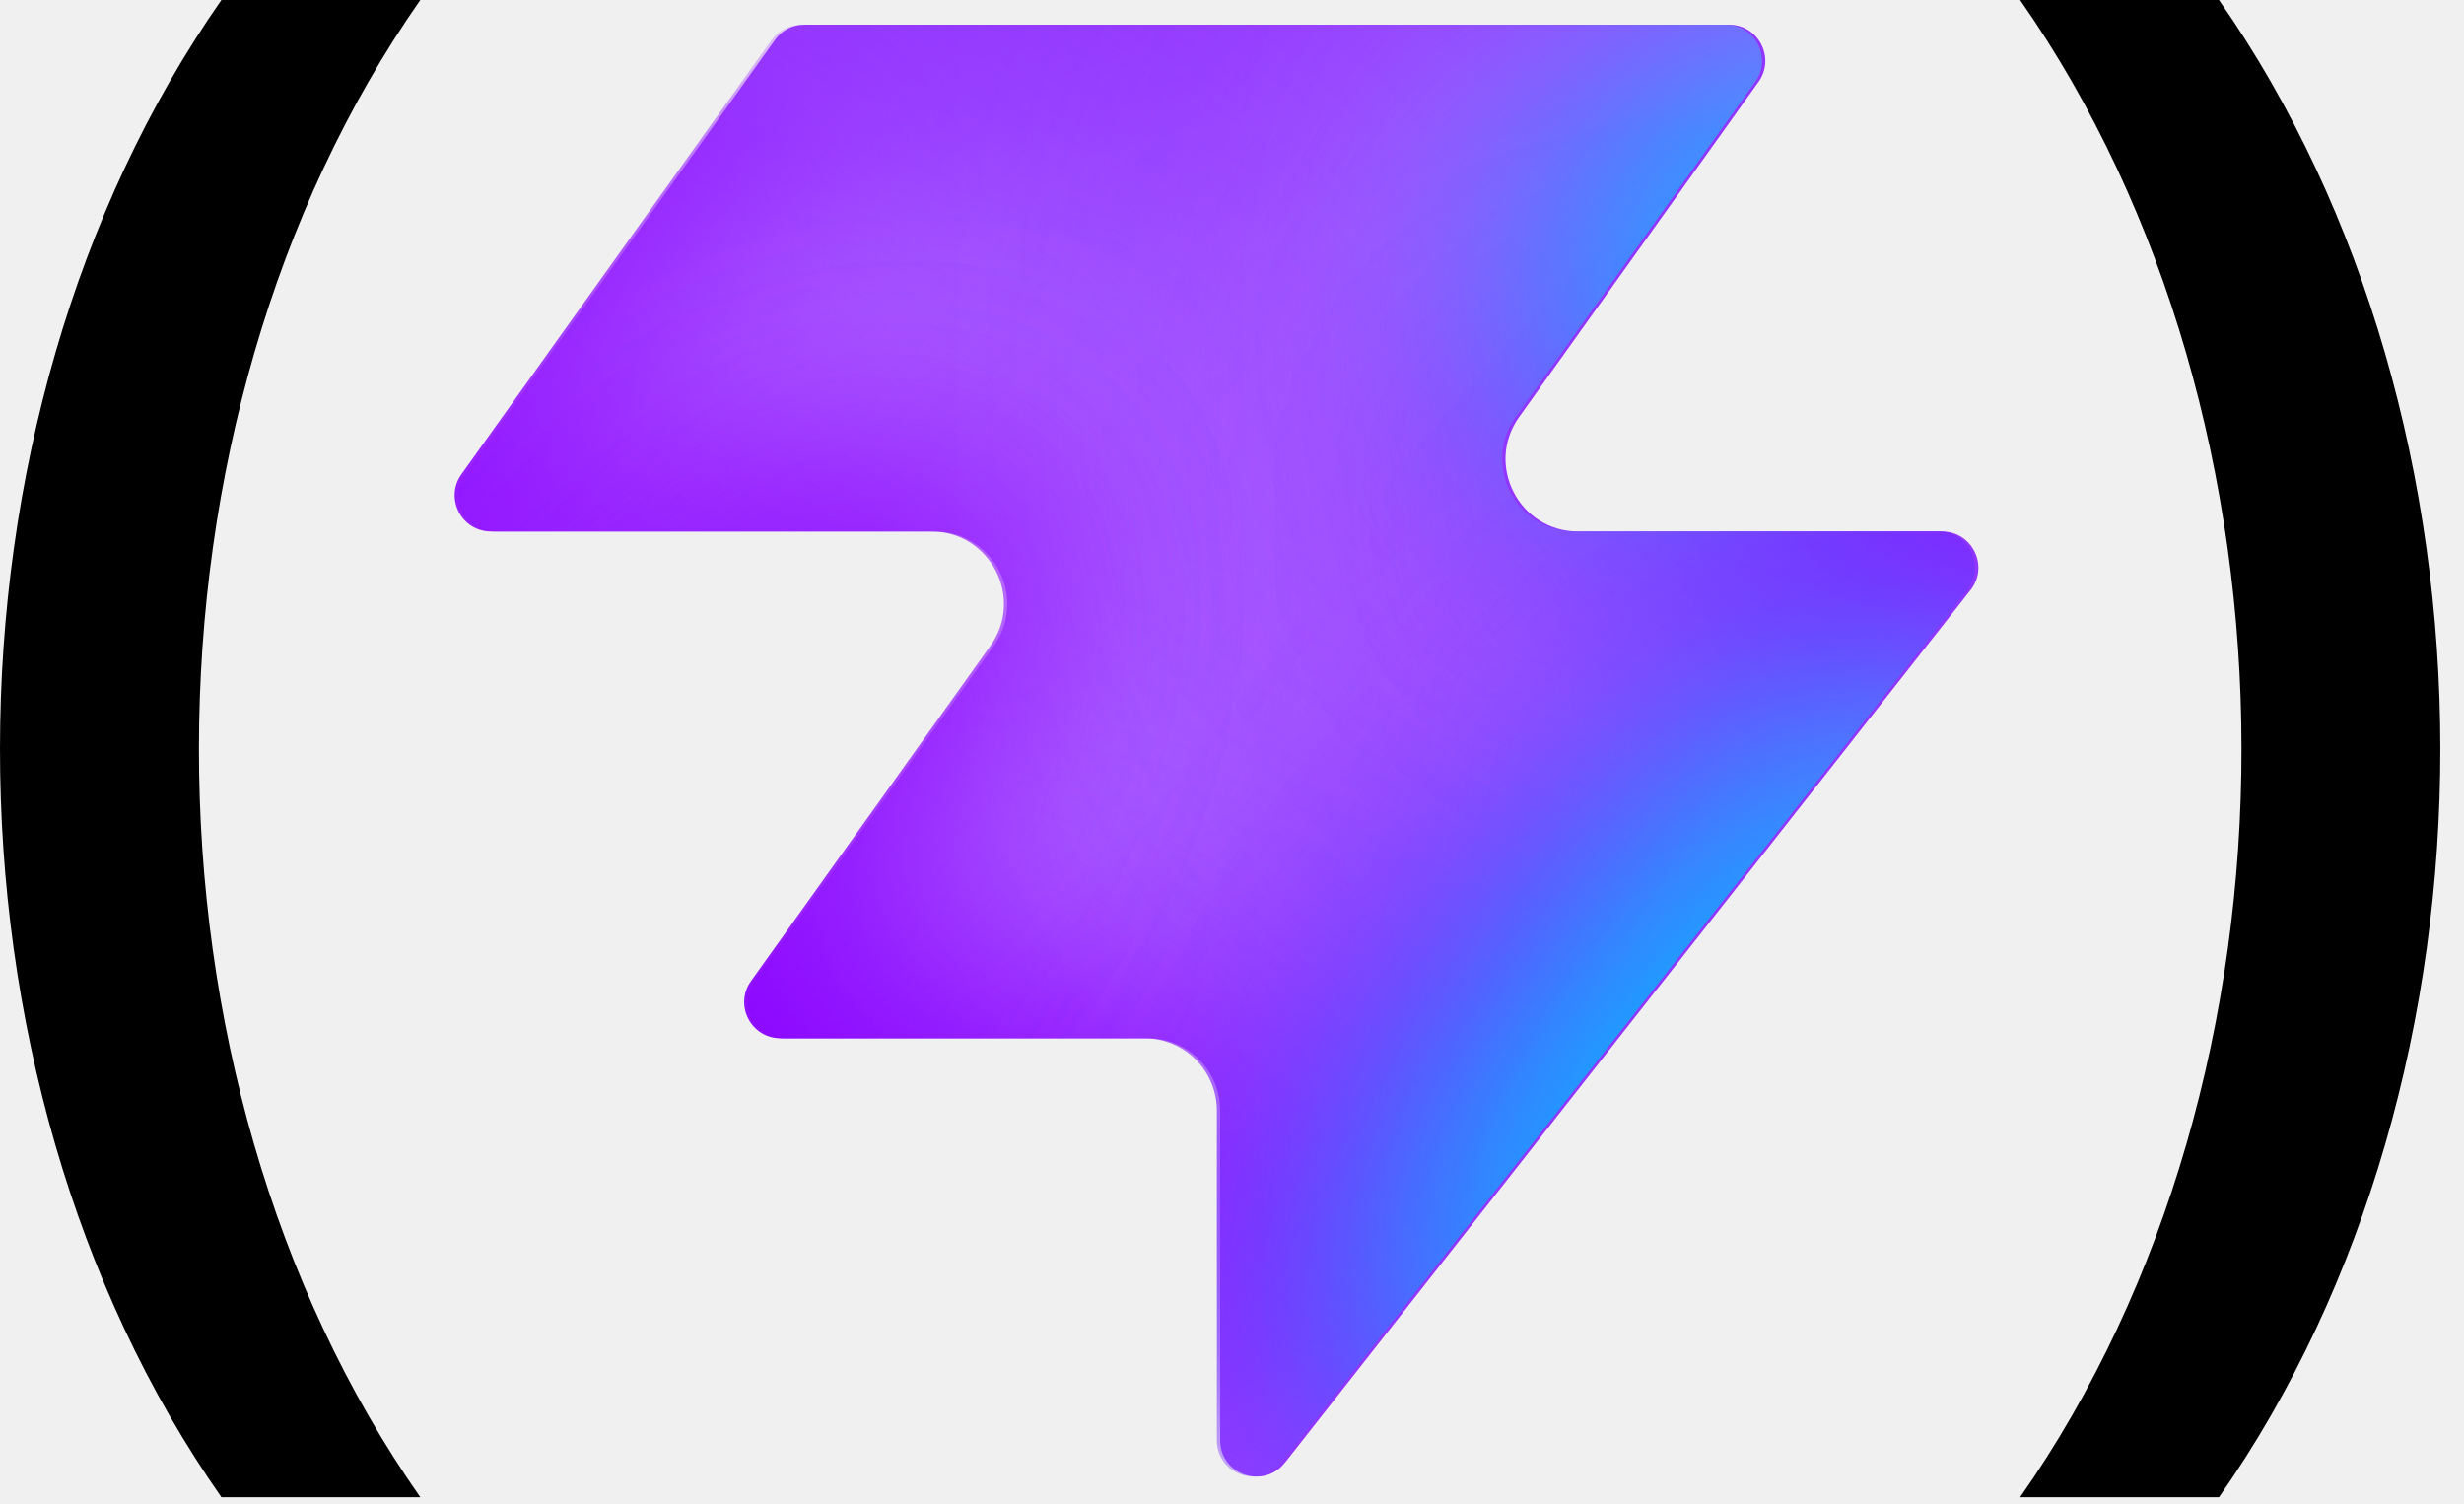
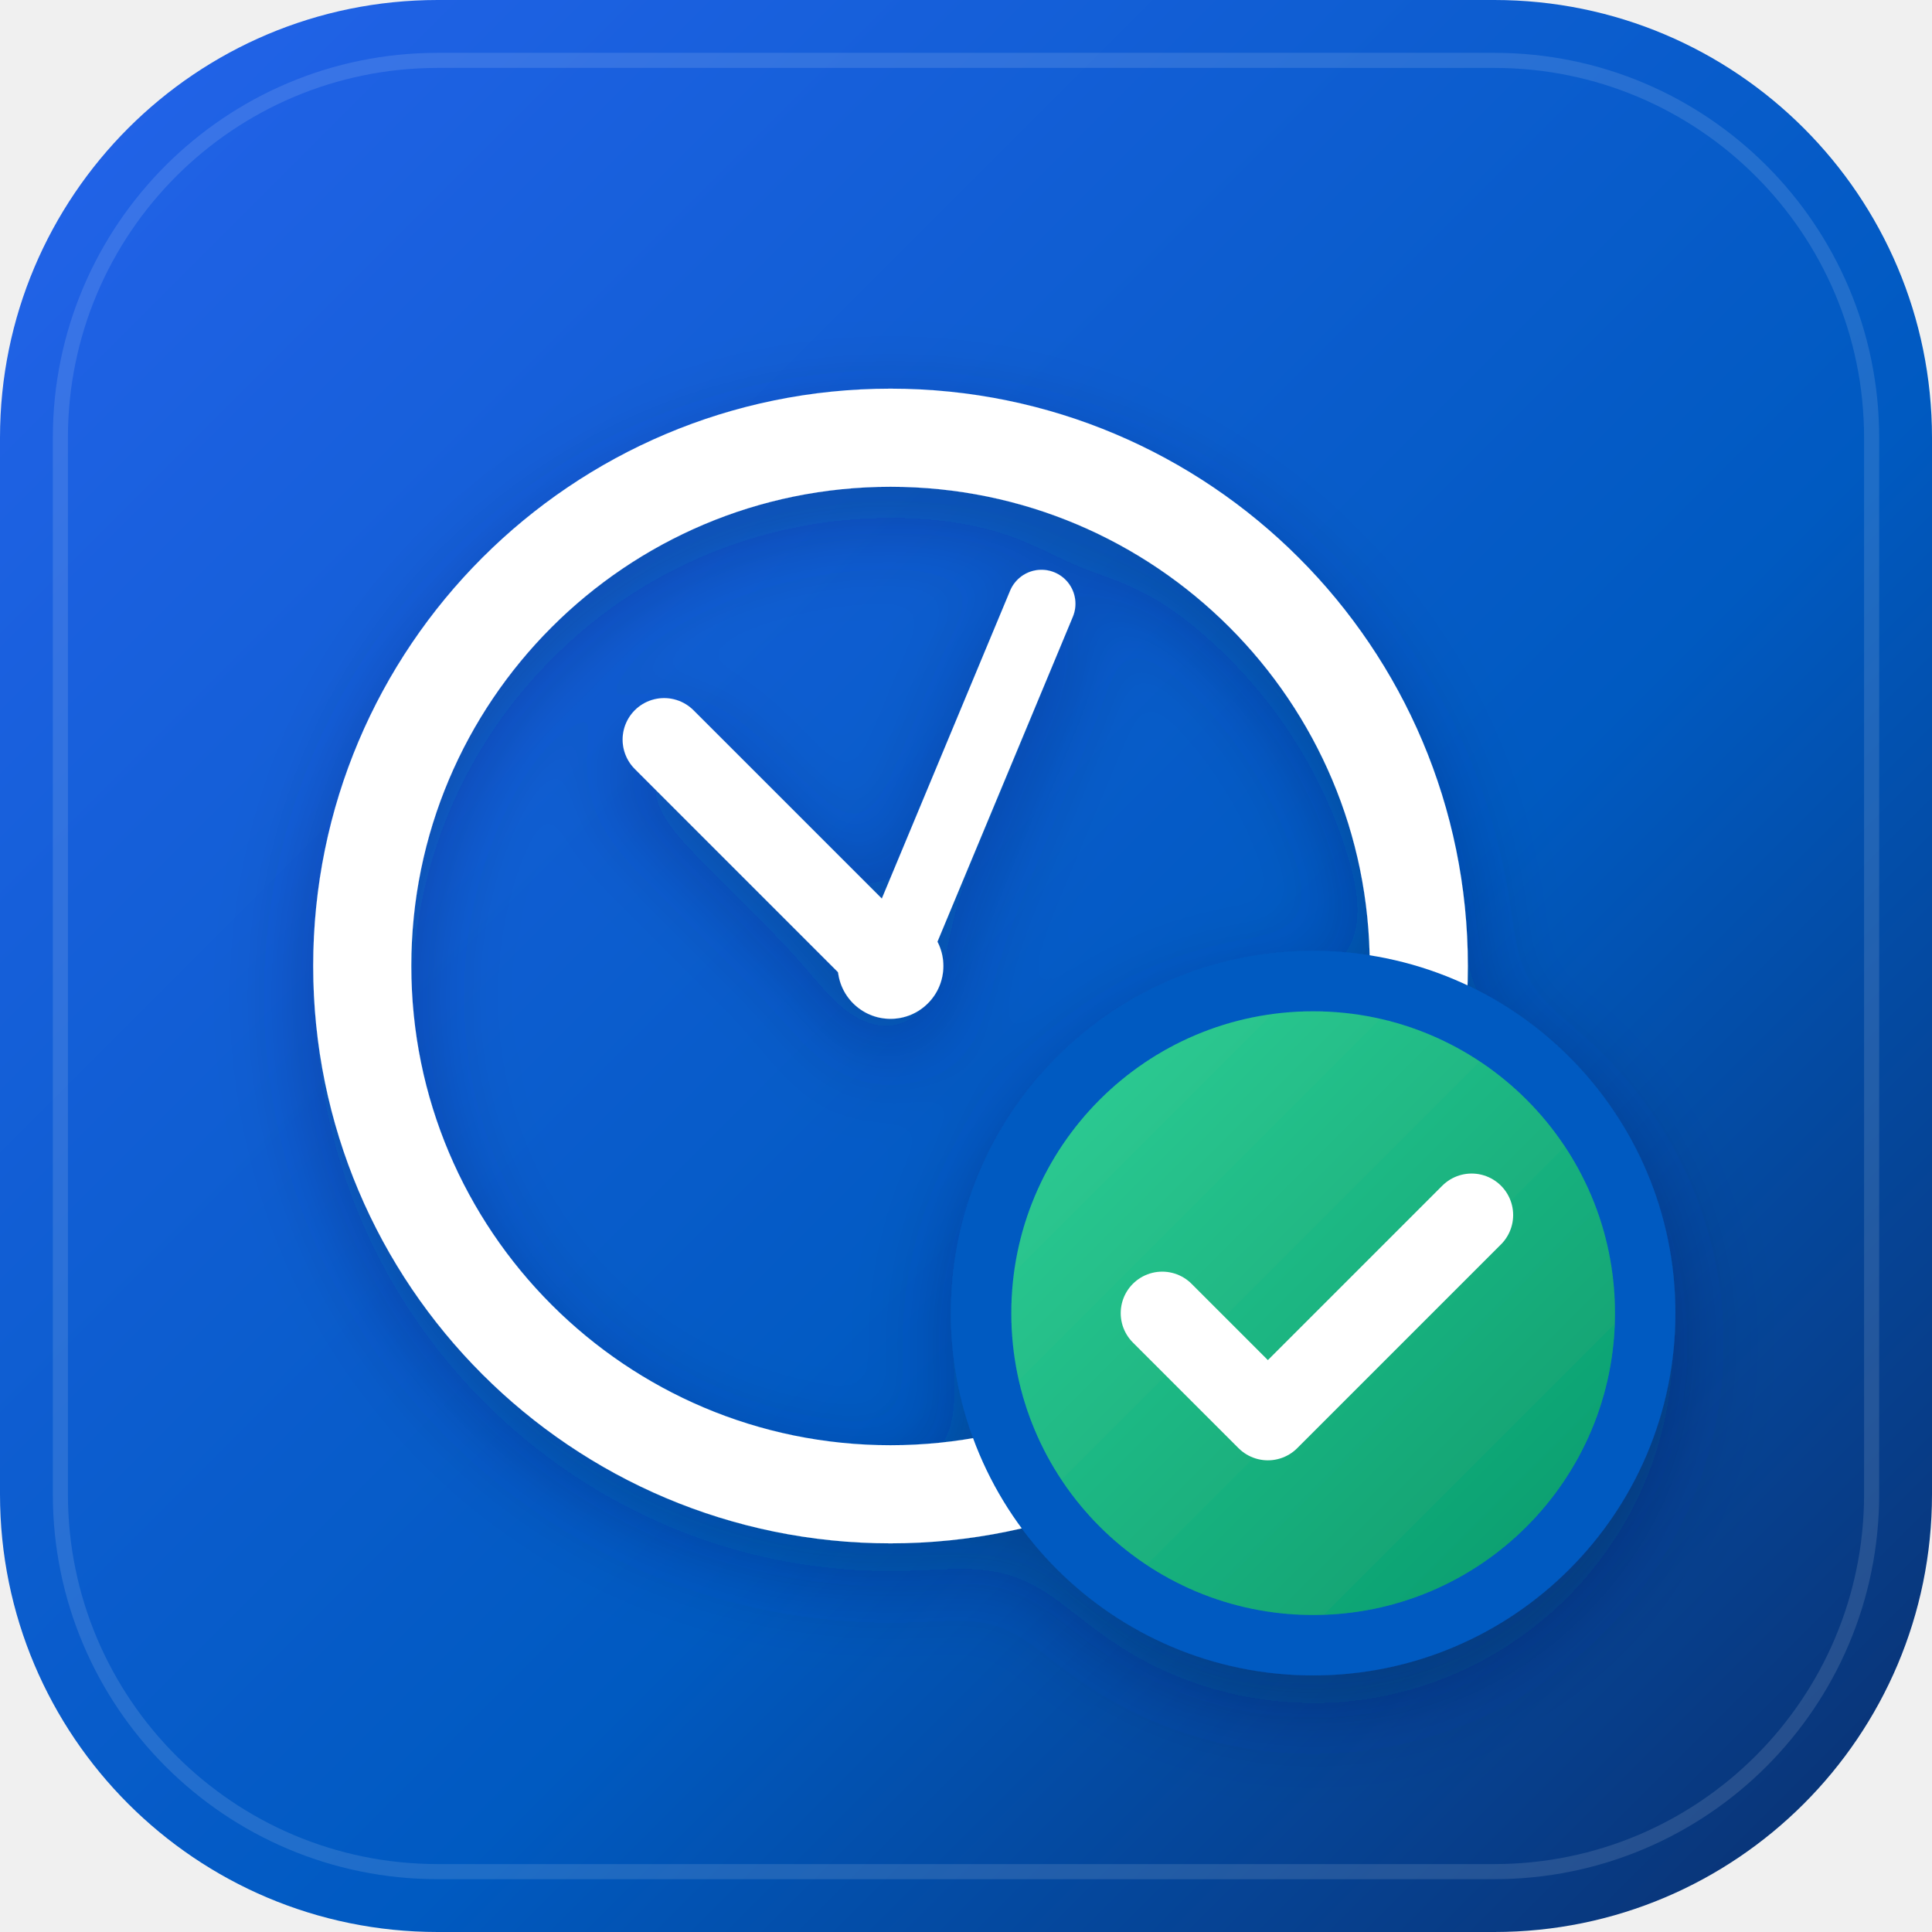
- <svg xmlns="http://www.w3.org/2000/svg" width="77" height="47" fill="none" aria-labelledby="vite-logo-title" viewBox="0 0 77 47">
-   <style>.parenthesis{fill:#000}@media (prefers-color-scheme:dark){.parenthesis{fill:#fff}}</style>
-   <path fill="#9135ff" d="M40.151 45.71c-.663.844-2.02.374-2.02-.699V34.708a2.26 2.26 0 0 0-2.262-2.262H24.493c-.92 0-1.457-1.04-.92-1.788l7.479-10.471c1.07-1.498 0-3.578-1.842-3.578H15.443c-.92 0-1.456-1.04-.92-1.788l9.696-13.576c.213-.297.556-.474.92-.474h28.894c.92 0 1.456 1.04.92 1.788l-7.48 10.472c-1.07 1.497 0 3.578 1.842 3.578h11.376c.944 0 1.474 1.087.89 1.83L40.153 45.712z" />
-   <mask id="a" width="48" height="47" x="14" y="0" maskUnits="userSpaceOnUse" style="mask-type:alpha">
-     <path fill="#000" d="M40.047 45.71c-.663.843-2.02.374-2.02-.699V34.708a2.26 2.26 0 0 0-2.262-2.262H24.389c-.92 0-1.457-1.04-.92-1.788l7.479-10.472c1.07-1.497 0-3.578-1.842-3.578H15.34c-.92 0-1.456-1.04-.92-1.788l9.696-13.575c.213-.297.556-.474.92-.474H53.93c.92 0 1.456 1.04.92 1.788L47.37 13.03c-1.07 1.498 0 3.578 1.842 3.578h11.376c.944 0 1.474 1.088.89 1.831L40.049 45.712z" />
-   </mask>
-   <g mask="url(#a)">
-     <g filter="url(#b)">
-       <ellipse cx="5.508" cy="14.704" fill="#eee6ff" rx="5.508" ry="14.704" transform="rotate(269.814 20.96 11.29)scale(-1 1)" />
-     </g>
-     <g filter="url(#c)">
-       <ellipse cx="10.399" cy="29.851" fill="#eee6ff" rx="10.399" ry="29.851" transform="rotate(89.814 -16.902 -8.275)scale(1 -1)" />
-     </g>
-     <g filter="url(#d)">
-       <ellipse cx="5.508" cy="30.487" fill="#8900ff" rx="5.508" ry="30.487" transform="rotate(89.814 -19.197 -7.127)scale(1 -1)" />
-     </g>
-     <g filter="url(#e)">
-       <ellipse cx="5.508" cy="30.599" fill="#8900ff" rx="5.508" ry="30.599" transform="rotate(89.814 -25.928 4.177)scale(1 -1)" />
-     </g>
-     <g filter="url(#f)">
-       <ellipse cx="5.508" cy="30.599" fill="#8900ff" rx="5.508" ry="30.599" transform="rotate(89.814 -25.738 5.52)scale(1 -1)" />
-     </g>
-     <g filter="url(#g)">
-       <ellipse cx="14.072" cy="22.078" fill="#eee6ff" rx="14.072" ry="22.078" transform="rotate(93.35 31.245 55.578)scale(-1 1)" />
-     </g>
-     <g filter="url(#h)">
-       <ellipse cx="3.47" cy="21.501" fill="#8900ff" rx="3.47" ry="21.501" transform="rotate(89.009 35.419 55.202)scale(-1 1)" />
-     </g>
-     <g filter="url(#i)">
-       <ellipse cx="3.47" cy="21.501" fill="#8900ff" rx="3.47" ry="21.501" transform="rotate(89.009 35.419 55.202)scale(-1 1)" />
-     </g>
-     <g filter="url(#j)">
-       <ellipse cx="14.592" cy="9.743" fill="#8900ff" rx="4.407" ry="29.108" transform="rotate(39.51 14.592 9.743)" />
-     </g>
-     <g filter="url(#k)">
-       <ellipse cx="61.728" cy="-5.321" fill="#8900ff" rx="4.407" ry="29.108" transform="rotate(37.892 61.728 -5.32)" />
-     </g>
-     <g filter="url(#l)">
-       <ellipse cx="55.618" cy="7.104" fill="#00c2ff" rx="5.971" ry="9.665" transform="rotate(37.892 55.618 7.104)" />
-     </g>
-     <g filter="url(#m)">
-       <ellipse cx="12.326" cy="39.103" fill="#8900ff" rx="4.407" ry="29.108" transform="rotate(37.892 12.326 39.103)" />
-     </g>
-     <g filter="url(#n)">
-       <ellipse cx="12.326" cy="39.103" fill="#8900ff" rx="4.407" ry="29.108" transform="rotate(37.892 12.326 39.103)" />
-     </g>
-     <g filter="url(#o)">
-       <ellipse cx="49.857" cy="30.678" fill="#8900ff" rx="4.407" ry="29.108" transform="rotate(37.892 49.857 30.678)" />
-     </g>
-     <g filter="url(#p)">
-       <ellipse cx="52.623" cy="33.171" fill="#00c2ff" rx="5.971" ry="15.297" transform="rotate(37.892 52.623 33.17)" />
-     </g>
-   </g>
-   <path d="M6.919 0c-9.198 13.166-9.252 33.575 0 46.789h6.215c-9.25-13.214-9.196-33.623 0-46.789zm62.424 0h-6.215c9.198 13.166 9.252 33.575 0 46.789h6.215c9.25-13.214 9.196-33.623 0-46.789" class="parenthesis" />
+ <svg xmlns="http://www.w3.org/2000/svg" viewBox="0 0 512 512" width="100%" height="100%">
  <defs>
-     <filter id="b" width="60.045" height="41.654" x="-5.564" y="16.92" color-interpolation-filters="sRGB" filterUnits="userSpaceOnUse">
-       <feFlood flood-opacity="0" result="BackgroundImageFix" />
-       <feBlend in="SourceGraphic" in2="BackgroundImageFix" result="shape" />
-       <feGaussianBlur result="effect1_foregroundBlur_2002_17286" stdDeviation="7.659" />
-     </filter>
-     <filter id="c" width="90.34" height="51.437" x="-40.407" y="-6.762" color-interpolation-filters="sRGB" filterUnits="userSpaceOnUse">
-       <feFlood flood-opacity="0" result="BackgroundImageFix" />
-       <feBlend in="SourceGraphic" in2="BackgroundImageFix" result="shape" />
-       <feGaussianBlur result="effect1_foregroundBlur_2002_17286" stdDeviation="7.659" />
-     </filter>
-     <filter id="d" width="79.355" height="29.4" x="-35.435" y="2.801" color-interpolation-filters="sRGB" filterUnits="userSpaceOnUse">
-       <feFlood flood-opacity="0" result="BackgroundImageFix" />
-       <feBlend in="SourceGraphic" in2="BackgroundImageFix" result="shape" />
-       <feGaussianBlur result="effect1_foregroundBlur_2002_17286" stdDeviation="4.596" />
-     </filter>
-     <filter id="e" width="79.579" height="29.4" x="-30.84" y="20.8" color-interpolation-filters="sRGB" filterUnits="userSpaceOnUse">
-       <feFlood flood-opacity="0" result="BackgroundImageFix" />
-       <feBlend in="SourceGraphic" in2="BackgroundImageFix" result="shape" />
-       <feGaussianBlur result="effect1_foregroundBlur_2002_17286" stdDeviation="4.596" />
-     </filter>
-     <filter id="f" width="79.579" height="29.4" x="-29.307" y="21.949" color-interpolation-filters="sRGB" filterUnits="userSpaceOnUse">
-       <feFlood flood-opacity="0" result="BackgroundImageFix" />
-       <feBlend in="SourceGraphic" in2="BackgroundImageFix" result="shape" />
-       <feGaussianBlur result="effect1_foregroundBlur_2002_17286" stdDeviation="4.596" />
-     </filter>
-     <filter id="g" width="74.749" height="58.852" x="29.961" y="-17.13" color-interpolation-filters="sRGB" filterUnits="userSpaceOnUse">
-       <feFlood flood-opacity="0" result="BackgroundImageFix" />
-       <feBlend in="SourceGraphic" in2="BackgroundImageFix" result="shape" />
-       <feGaussianBlur result="effect1_foregroundBlur_2002_17286" stdDeviation="7.659" />
-     </filter>
-     <filter id="h" width="61.377" height="25.362" x="37.754" y="3.055" color-interpolation-filters="sRGB" filterUnits="userSpaceOnUse">
-       <feFlood flood-opacity="0" result="BackgroundImageFix" />
-       <feBlend in="SourceGraphic" in2="BackgroundImageFix" result="shape" />
-       <feGaussianBlur result="effect1_foregroundBlur_2002_17286" stdDeviation="4.596" />
-     </filter>
-     <filter id="i" width="61.377" height="25.362" x="37.754" y="3.055" color-interpolation-filters="sRGB" filterUnits="userSpaceOnUse">
-       <feFlood flood-opacity="0" result="BackgroundImageFix" />
-       <feBlend in="SourceGraphic" in2="BackgroundImageFix" result="shape" />
-       <feGaussianBlur result="effect1_foregroundBlur_2002_17286" stdDeviation="4.596" />
-     </filter>
-     <filter id="j" width="56.045" height="63.649" x="-13.43" y="-22.082" color-interpolation-filters="sRGB" filterUnits="userSpaceOnUse">
-       <feFlood flood-opacity="0" result="BackgroundImageFix" />
-       <feBlend in="SourceGraphic" in2="BackgroundImageFix" result="shape" />
-       <feGaussianBlur result="effect1_foregroundBlur_2002_17286" stdDeviation="4.596" />
-     </filter>
-     <filter id="k" width="54.814" height="64.646" x="34.321" y="-37.644" color-interpolation-filters="sRGB" filterUnits="userSpaceOnUse">
-       <feFlood flood-opacity="0" result="BackgroundImageFix" />
-       <feBlend in="SourceGraphic" in2="BackgroundImageFix" result="shape" />
-       <feGaussianBlur result="effect1_foregroundBlur_2002_17286" stdDeviation="4.596" />
-     </filter>
-     <filter id="l" width="33.541" height="35.313" x="38.847" y="-10.552" color-interpolation-filters="sRGB" filterUnits="userSpaceOnUse">
-       <feFlood flood-opacity="0" result="BackgroundImageFix" />
-       <feBlend in="SourceGraphic" in2="BackgroundImageFix" result="shape" />
-       <feGaussianBlur result="effect1_foregroundBlur_2002_17286" stdDeviation="4.596" />
-     </filter>
-     <filter id="m" width="54.814" height="64.646" x="-15.081" y="6.78" color-interpolation-filters="sRGB" filterUnits="userSpaceOnUse">
-       <feFlood flood-opacity="0" result="BackgroundImageFix" />
-       <feBlend in="SourceGraphic" in2="BackgroundImageFix" result="shape" />
-       <feGaussianBlur result="effect1_foregroundBlur_2002_17286" stdDeviation="4.596" />
-     </filter>
-     <filter id="n" width="54.814" height="64.646" x="-15.081" y="6.78" color-interpolation-filters="sRGB" filterUnits="userSpaceOnUse">
-       <feFlood flood-opacity="0" result="BackgroundImageFix" />
-       <feBlend in="SourceGraphic" in2="BackgroundImageFix" result="shape" />
-       <feGaussianBlur result="effect1_foregroundBlur_2002_17286" stdDeviation="4.596" />
-     </filter>
-     <filter id="o" width="54.814" height="64.646" x="22.45" y="-1.645" color-interpolation-filters="sRGB" filterUnits="userSpaceOnUse">
-       <feFlood flood-opacity="0" result="BackgroundImageFix" />
-       <feBlend in="SourceGraphic" in2="BackgroundImageFix" result="shape" />
-       <feGaussianBlur result="effect1_foregroundBlur_2002_17286" stdDeviation="4.596" />
-     </filter>
-     <filter id="p" width="39.409" height="43.623" x="32.919" y="11.36" color-interpolation-filters="sRGB" filterUnits="userSpaceOnUse">
-       <feFlood flood-opacity="0" result="BackgroundImageFix" />
-       <feBlend in="SourceGraphic" in2="BackgroundImageFix" result="shape" />
-       <feGaussianBlur result="effect1_foregroundBlur_2002_17286" stdDeviation="4.596" />
+     <linearGradient id="presenceBg" x1="0%" y1="0%" x2="100%" y2="100%">
+       <stop offset="0%" stop-color="#2563eb" />
+       <stop offset="60%" stop-color="#005ac1" />
+       <stop offset="100%" stop-color="#0b2e6b" />
+     </linearGradient>
+     <linearGradient id="checkGlow" x1="0%" y1="0%" x2="100%" y2="100%">
+       <stop offset="0%" stop-color="#34d399" />
+       <stop offset="100%" stop-color="#059669" />
+     </linearGradient>
+     <filter id="badgeShadow" x="-20%" y="-20%" width="140%" height="140%">
+       <feDropShadow dx="0" dy="8" stdDeviation="12" flood-color="#001844" flood-opacity="0.3" />
    </filter>
  </defs>
+   <rect width="512" height="512" rx="116" fill="url(#presenceBg)" />
+   <rect x="16" y="16" width="480" height="480" rx="100" fill="none" stroke="#ffffff" stroke-opacity="0.12" stroke-width="4" />
+   <g filter="url(#badgeShadow)">
+     <circle cx="236" cy="256" r="140" fill="none" stroke="#ffffff" stroke-width="26" stroke-linecap="round" />
+     <circle cx="236" cy="256" r="14" fill="#ffffff" />
+     <line x1="236" y1="256" x2="176" y2="196" stroke="#ffffff" stroke-width="22" stroke-linecap="round" />
+     <line x1="236" y1="256" x2="276" y2="160" stroke="#ffffff" stroke-width="18" stroke-linecap="round" />
+     <circle cx="348" cy="348" r="88" fill="url(#checkGlow)" stroke="#005ac1" stroke-width="16" />
+     <path d="M308 348l28 28 54 -54" fill="none" stroke="#ffffff" stroke-width="22" stroke-linecap="round" stroke-linejoin="round" />
+   </g>
</svg>
